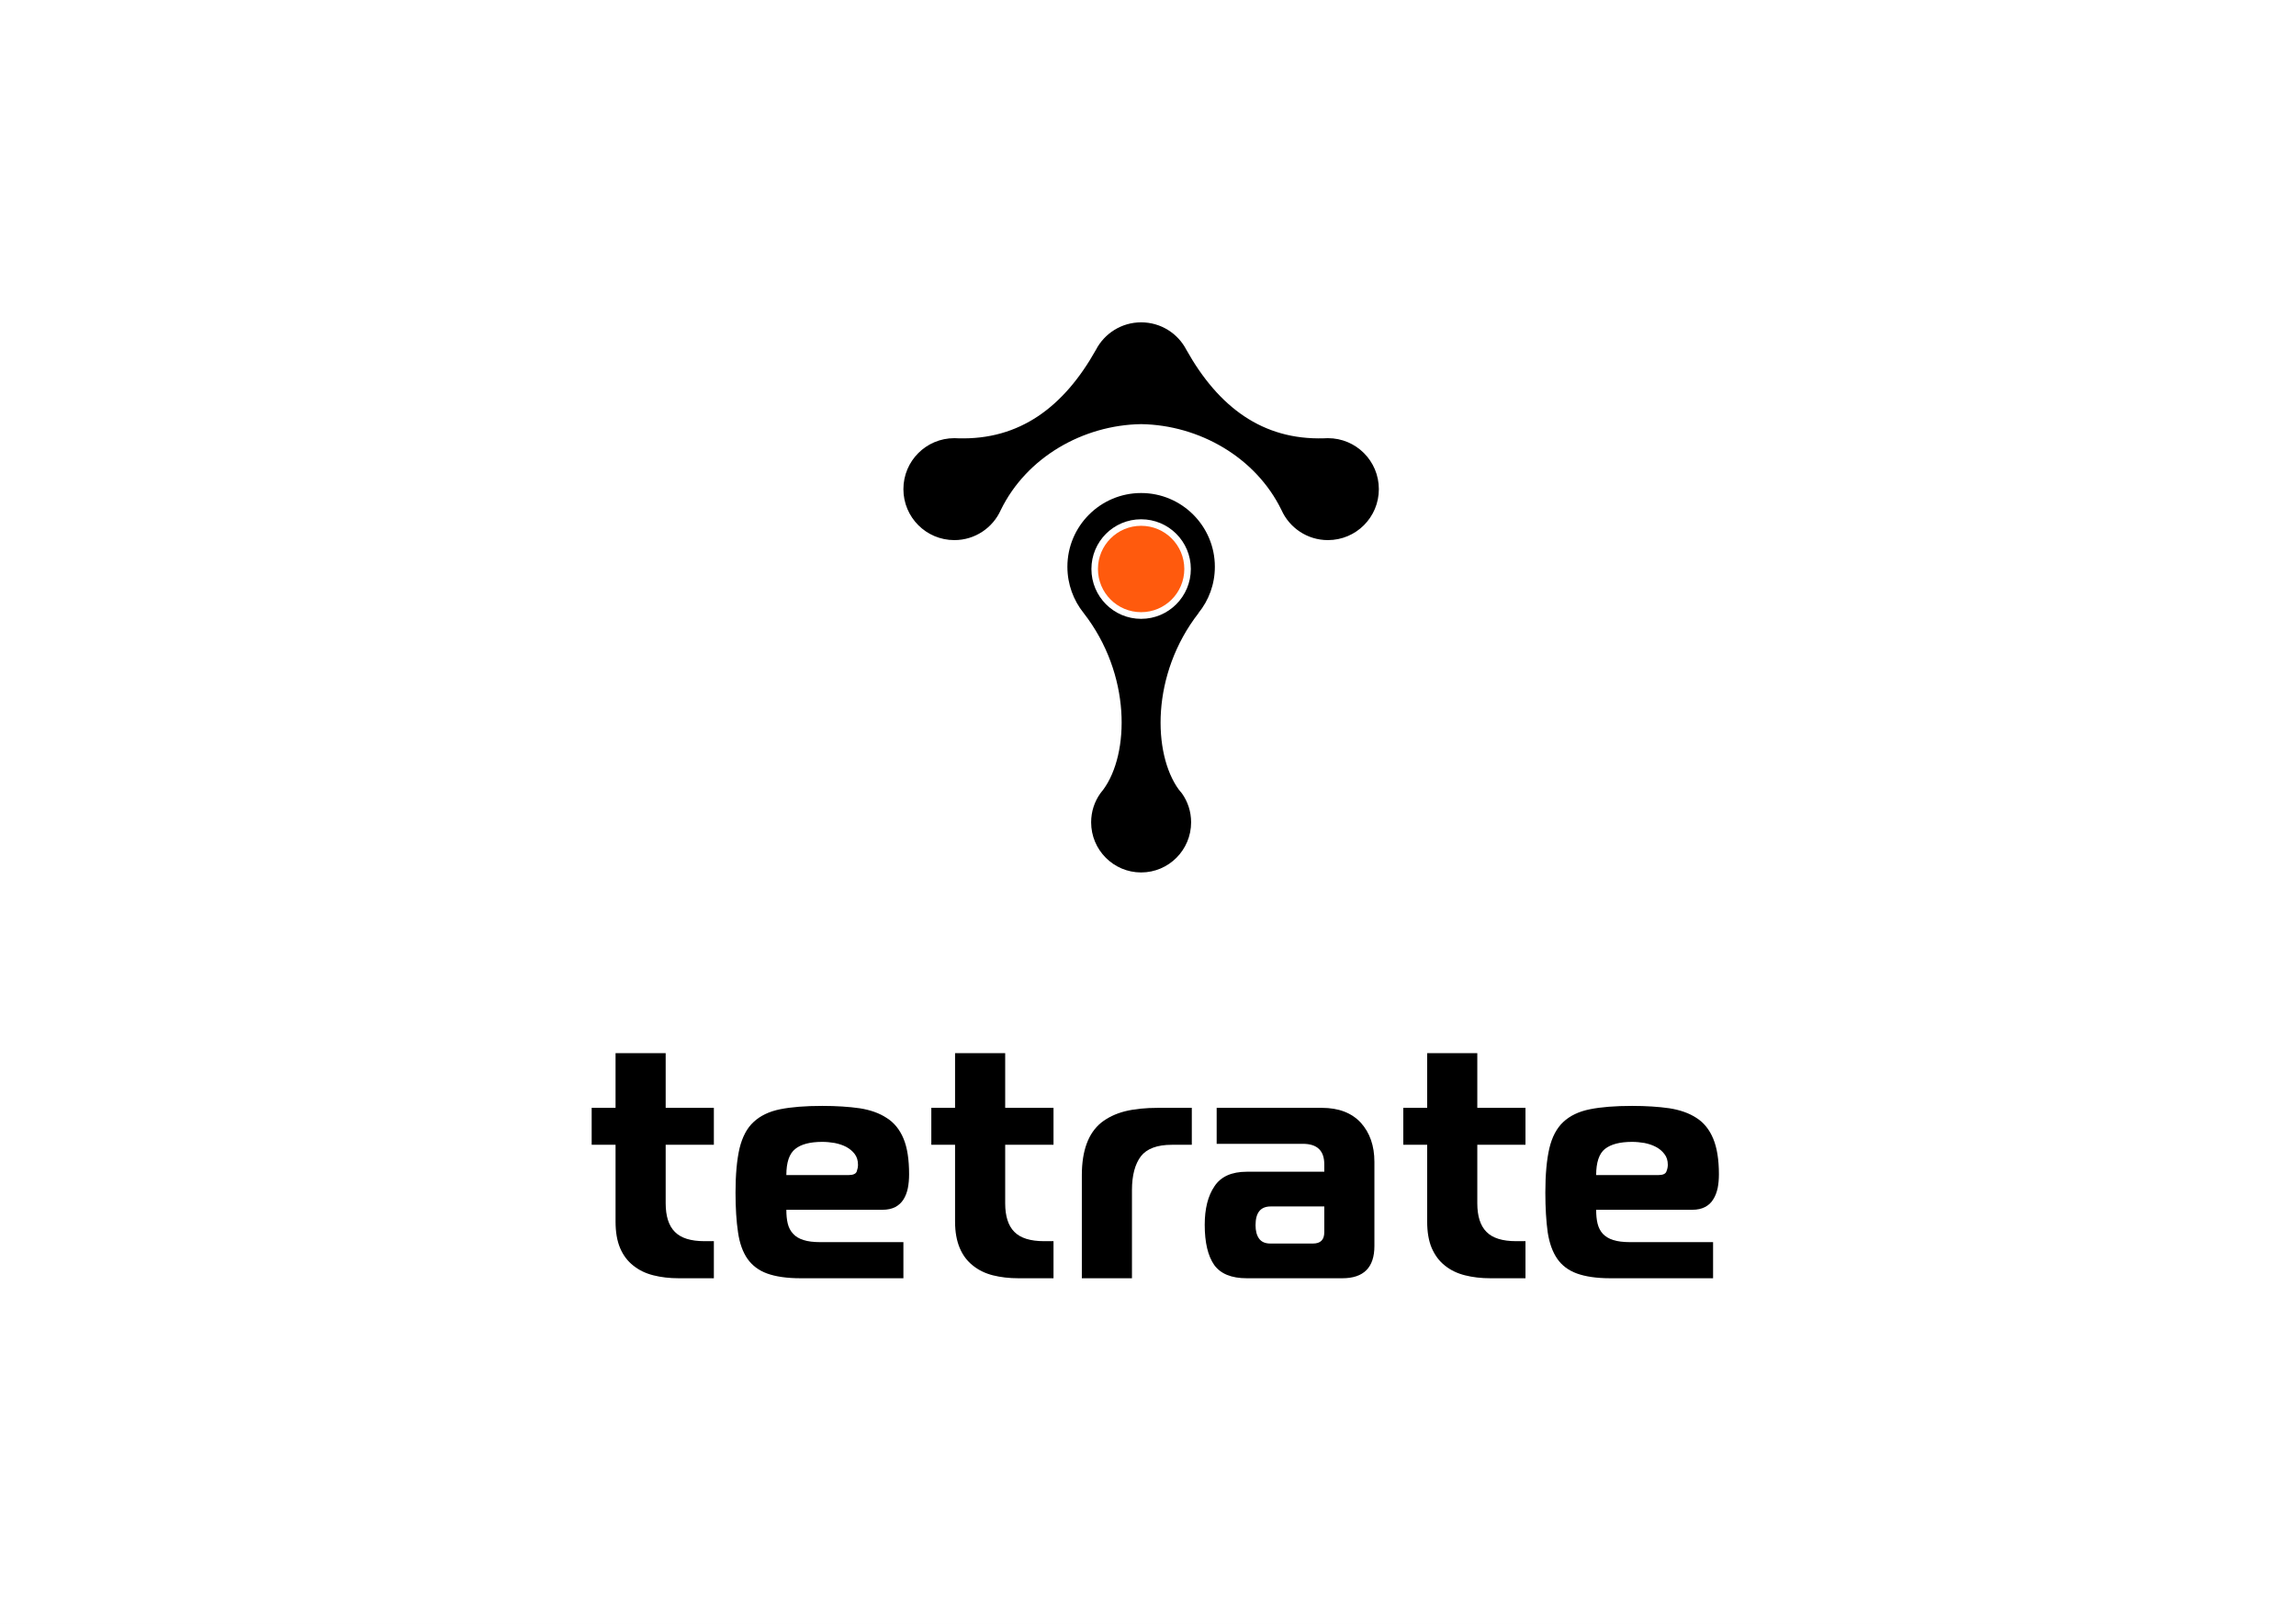
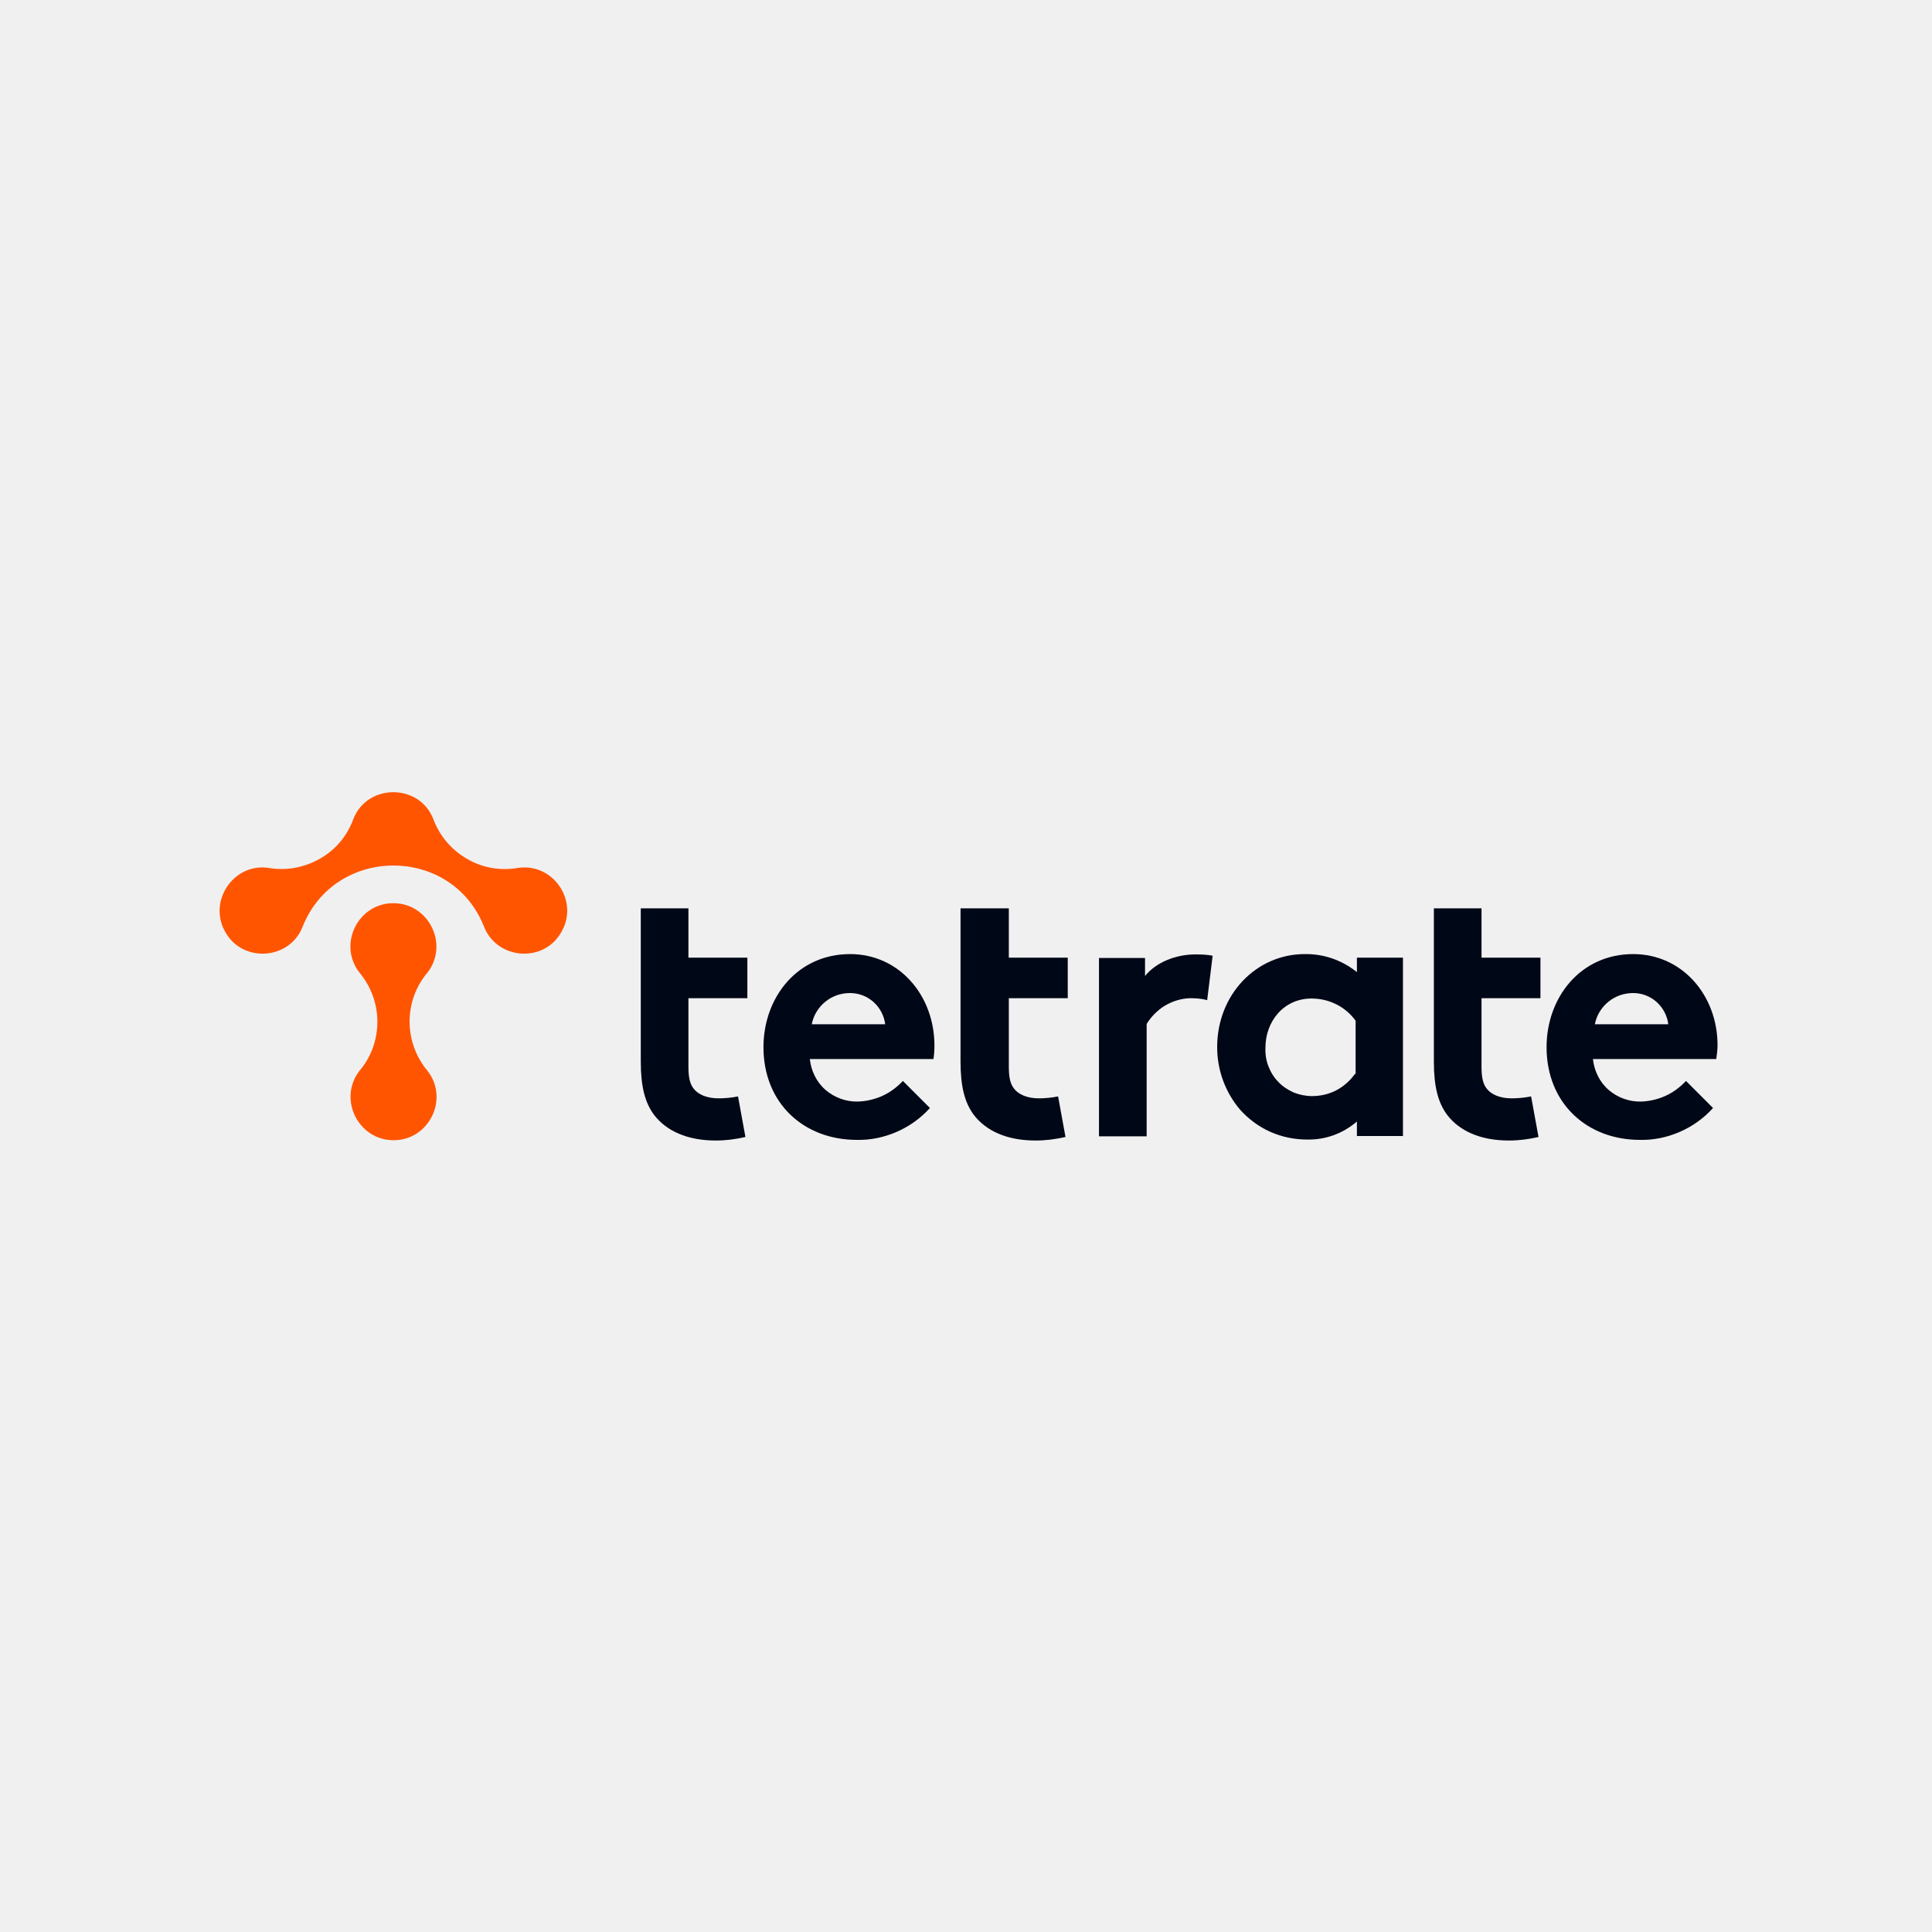
- <svg xmlns="http://www.w3.org/2000/svg" xml:space="preserve" width="16.535in" height="11.693in" version="1.1" style="shape-rendering:geometricPrecision; text-rendering:geometricPrecision; image-rendering:optimizeQuality; fill-rule:evenodd; clip-rule:evenodd" viewBox="0 0 16535 11693">
-   <defs>
-     <style type="text/css">
-    
-     .fil1 {fill:black}
-     .fil2 {fill:#FF5A0D}
-     .fil0 {fill:white}
-     .fil3 {fill:black;fill-rule:nonzero}
-    
-   </style>
-   </defs>
-   <g id="Layer_x0020_1">
-     <rect class="fil0" width="16535" height="11693" />
-     <path class="fil1" d="M6873 3155c9,0 19,1 28,1 441,13 760,-224 992,-638l0 0c61,-117 184,-197 325,-197 142,0 265,80 326,198 232,414 550,650 990,637 10,0 20,-1 29,-1 203,0 367,164 367,367 0,203 -164,367 -367,367 -149,0 -277,-89 -334,-216l0 0c-186,-382 -594,-612 -1009,-619l0 0 -2 0 -2 0 0 0c-415,7 -823,237 -1009,619l0 0c-57,127 -185,216 -334,216 -203,0 -367,-164 -367,-367 0,-203 164,-367 367,-367zm1616 2530c8,9 16,19 23,28l0 0 0 0c42,59 66,131 66,208 0,199 -161,361 -360,361 -199,0 -360,-162 -360,-361 0,-77 24,-149 66,-208l0 0 0 0c7,-10 15,-19 22,-28 188,-257 203,-828 -142,-1271l0 0c-73,-91 -117,-207 -117,-333 0,-293 238,-531 531,-531 293,0 531,238 531,531 0,126 -44,242 -118,333l1 0c-345,443 -330,1014 -143,1271zm-271 -1946c198,0 358,160 358,358 0,198 -160,359 -358,359 -198,0 -358,-161 -358,-359 0,-198 160,-358 358,-358z" />
-     <circle class="fil2" cx="8218" cy="4097" r="311" />
-     <g id="_2476535771840">
-       <path class="fil3" d="M4889 9204c-67,0 -128,-7 -183,-21 -56,-14 -104,-37 -145,-70 -41,-32 -73,-74 -95,-126 -22,-52 -33,-115 -33,-191l0 -553 -172 0 0 -266 172 0 0 -394 361 0 0 394 347 0 0 266 -347 0 0 421c0,93 22,162 66,206 44,45 115,67 214,67l67 0 0 267 -252 0z" />
-       <path class="fil3" d="M5765 9204c-99,0 -179,-12 -240,-34 -61,-22 -108,-58 -142,-106 -34,-49 -57,-113 -68,-191 -12,-79 -18,-175 -18,-287 0,-130 10,-236 29,-318 20,-81 53,-145 101,-189 48,-45 112,-76 192,-92 80,-16 181,-24 303,-24 102,0 192,6 269,17 77,12 142,35 195,70 54,34 94,84 121,149 27,65 40,150 40,257 0,35 -3,69 -9,99 -6,31 -17,58 -31,81 -15,24 -35,42 -59,55 -25,13 -56,20 -93,20l-692 0c0,37 3,70 10,99 7,29 20,54 39,74 18,20 43,35 75,45 31,10 72,15 121,15l598 0 0 260 -741 0zm347 -743c32,0 52,-9 58,-26 6,-17 9,-33 9,-48 0,-31 -8,-57 -24,-78 -16,-21 -37,-38 -61,-51 -25,-13 -53,-22 -83,-28 -30,-5 -59,-8 -89,-8 -88,0 -153,17 -195,51 -43,34 -64,97 -64,188l449 0z" />
-       <path class="fil3" d="M7334 9204c-66,0 -127,-7 -183,-21 -55,-14 -103,-37 -144,-70 -41,-32 -73,-74 -95,-126 -22,-52 -34,-115 -34,-191l0 -553 -171 0 0 -266 171 0 0 -394 361 0 0 394 348 0 0 266 -348 0 0 421c0,93 22,162 66,206 44,45 116,67 214,67l68 0 0 267 -253 0z" />
-       <path class="fil3" d="M7791 8463c0,-90 12,-166 35,-228 23,-63 58,-113 104,-151 47,-37 104,-65 171,-82 68,-17 148,-25 239,-25l243 0 0 266 -144 0c-106,0 -180,28 -223,83 -42,56 -64,137 -64,243l0 635 -361 0 0 -741z" />
-       <path class="fil3" d="M9519 7977c122,0 215,36 281,107 65,72 98,166 98,282l0 606c0,154 -77,232 -231,232l-688 0c-111,0 -189,-32 -235,-96 -45,-65 -68,-161 -68,-289 0,-115 23,-208 70,-277 46,-70 124,-105 233,-105l558 0 0 -53c0,-99 -51,-148 -155,-148l-620 0 0 -259 757 0zm-368 710c-73,0 -109,45 -109,135 0,40 8,72 25,96 17,24 44,36 81,36l308 0c54,0 81,-27 81,-81l0 -186 -386 0z" />
-       <path class="fil3" d="M10734 9204c-67,0 -128,-7 -183,-21 -56,-14 -104,-37 -145,-70 -41,-32 -72,-74 -95,-126 -22,-52 -33,-115 -33,-191l0 -553 -172 0 0 -266 172 0 0 -394 361 0 0 394 347 0 0 266 -347 0 0 421c0,93 22,162 66,206 44,45 115,67 214,67l67 0 0 267 -252 0z" />
-       <path class="fil3" d="M11596 9204c-98,0 -178,-12 -239,-34 -61,-22 -109,-58 -142,-106 -34,-49 -57,-113 -69,-191 -11,-79 -17,-175 -17,-287 0,-130 10,-236 29,-318 19,-81 53,-145 100,-189 48,-45 112,-76 193,-92 80,-16 181,-24 303,-24 102,0 191,6 268,17 77,12 143,35 196,70 53,34 93,84 120,149 27,65 41,150 41,257 0,35 -3,69 -9,99 -7,31 -17,58 -32,81 -14,24 -34,42 -59,55 -24,13 -55,20 -92,20l-692 0c0,37 3,70 10,99 7,29 20,54 38,74 19,20 44,35 75,45 32,10 73,15 122,15l597 0 0 260 -741 0zm348 -743c32,0 51,-9 57,-26 7,-17 10,-33 10,-48 0,-31 -8,-57 -25,-78 -16,-21 -36,-38 -61,-51 -25,-13 -52,-22 -82,-28 -30,-5 -60,-8 -89,-8 -88,0 -153,17 -196,51 -42,34 -63,97 -63,188l449 0z" />
-     </g>
+ <svg xmlns="http://www.w3.org/2000/svg" version="1.1" id="Layer_1" x="0px" y="0px" viewBox="0 0 600 600" style="enable-background:new 0 0 600 600;" xml:space="preserve">
+   <style type="text/css">
+ 	.st0{fill:#000717;}
+ 	.st1{fill:#FF5500;}
+ </style>
+   <g>
+     <path class="st0" d="M264,296.3c-16.4,0-26.9,13.5-26.9,28.9c0,17.4,12.5,28.8,29,28.8c4.3,0.1,8.5-0.8,12.4-2.5   c3.9-1.7,7.4-4.2,10.3-7.4l-8.4-8.4c-1.8,1.9-3.9,3.5-6.3,4.6c-2.4,1.1-5,1.7-7.6,1.8c-3.7,0.1-7.3-1.2-10.1-3.6   c-2.8-2.4-4.5-5.9-4.9-9.6h38.4c0.2-1.4,0.3-2.8,0.3-4.2C290.2,309.2,279.3,296.3,264,296.3z M252.1,318.1c0.5-2.7,2-5.2,4.2-7   c2.2-1.8,4.9-2.7,7.7-2.7c2.7,0,5.3,1,7.3,2.8c2,1.8,3.3,4.3,3.6,6.9H252.1z" />
+     <path class="st0" d="M313.1,282.1h-14.8l0,47.5c0,7.9,1.3,12.8,4.1,16.6c3.8,5,10.3,8,19.2,8c3.1,0,6.2-0.4,9.3-1.1l-2.3-12.6   c-2,0.4-4,0.6-6,0.6c-3.7,0-6.3-1.3-7.5-2.8c-1.3-1.5-1.8-3.5-1.8-7V310h18.3v-12.6h-18.3V282.1z" />
+     <path class="st0" d="M213.9,282.1H199l0,47.5c0,7.9,1.3,12.8,4.1,16.6c3.8,5,10.3,8,19.2,8c3.1,0,6.2-0.4,9.2-1.1l-2.3-12.6   c-2,0.4-4,0.6-6.1,0.6c-3.7,0-6.3-1.3-7.5-2.8c-1.3-1.5-1.8-3.5-1.8-7V310h18.3v-12.6h-18.3V282.1z" />
+     <path class="st0" d="M355.6,303.1v-5.6h-14.3v55.4h14.8V318c1.4-2.3,3.4-4.3,5.7-5.7c2.4-1.4,5-2.2,7.7-2.3c1.8,0,3.6,0.1,5.4,0.6   l1.7-13.8c-1.6-0.3-3.3-0.4-4.9-0.4C365,296.3,358.9,299,355.6,303.1z" />
+     <path class="st0" d="M421.4,301.9c-4.6-3.7-10.3-5.7-16.2-5.6c-15.1,0-27.2,12.6-27.2,28.9c0,7.1,2.5,14,7.1,19.4   c2.6,2.9,5.8,5.3,9.4,6.9c3.6,1.6,7.5,2.4,11.5,2.4c5.7,0.1,11.1-1.9,15.4-5.6v4.5h14.3v-55.4h-14.3V301.9z M420.8,333.5   c-1.5,2.1-3.5,3.9-5.8,5.1c-2.3,1.2-4.9,1.8-7.5,1.8c-2,0-3.9-0.4-5.7-1.1c-1.8-0.8-3.5-1.9-4.8-3.3c-1.4-1.4-2.4-3.1-3.1-4.9   c-0.7-1.8-1-3.8-0.9-5.8c0-8,5.6-15.2,14.3-15.2c2.7,0,5.3,0.6,7.7,1.8c2.4,1.2,4.4,2.9,6,5.1V333.5z" />
+     <path class="st0" d="M460.1,282.1h-14.8l0,47.5c0,7.9,1.3,12.8,4.1,16.6c3.8,5,10.3,8,19.2,8c3.1,0,6.2-0.4,9.2-1.1l-2.3-12.6   c-2,0.4-4,0.6-6.1,0.6c-3.7,0-6.3-1.3-7.5-2.8c-1.3-1.5-1.8-3.5-1.8-7V310h18.3v-12.6h-18.3V282.1z" />
+     <path class="st0" d="M533.4,324.6c0-15.4-10.9-28.3-26.2-28.3c-16.4,0-26.9,13.5-26.9,28.9c0,17.4,12.5,28.8,29,28.8   c4.3,0.1,8.5-0.8,12.4-2.5c3.9-1.7,7.4-4.2,10.3-7.4l-8.4-8.4c-1.8,1.9-3.9,3.5-6.3,4.6c-2.4,1.1-5,1.7-7.6,1.8   c-3.7,0.1-7.3-1.2-10.1-3.6c-2.8-2.4-4.5-5.9-4.9-9.6H533C533.2,327.4,533.4,326,533.4,324.6z M495.3,318.1c0.5-2.7,2-5.2,4.2-7   c2.2-1.8,4.9-2.7,7.7-2.7c2.7,0,5.3,1,7.3,2.8c2,1.8,3.3,4.3,3.6,6.9H495.3z" />
+   </g>
+   <g>
+     <path class="st1" d="M132.8,302c6.7-8.8,0.3-21.5-10.6-21.5c-10.9-0.1-17.4,12.7-10.6,21.5c3.6,4.3,5.6,9.7,5.6,15.3h0   c0,5.7-2,11.1-5.6,15.3c-6.7,8.8-0.3,21.5,10.6,21.5c10.9,0.1,17.4-12.7,10.6-21.5c-3.6-4.3-5.6-9.7-5.6-15.3h0   C127.2,311.6,129.2,306.2,132.8,302z" />
+     <path class="st1" d="M161.1,269.5c-5.5,1-11.2,0.1-16.1-2.8l0,0c-4.9-2.8-8.6-7.3-10.5-12.5c-4.4-10.9-20.3-10.9-24.7,0   c-1.9,5.3-5.5,9.7-10.5,12.5l0,0c-4.9,2.8-10.6,3.8-16.1,2.8C72.4,268.1,64.5,280,70,289.5c5.4,9.6,19.8,8.6,23.9-1.5   c10-25.6,46.6-25.6,56.5,0c4.2,10.1,18.5,11.1,23.9,1.5C179.9,280,172,268.1,161.1,269.5z" />
  </g>
</svg>
